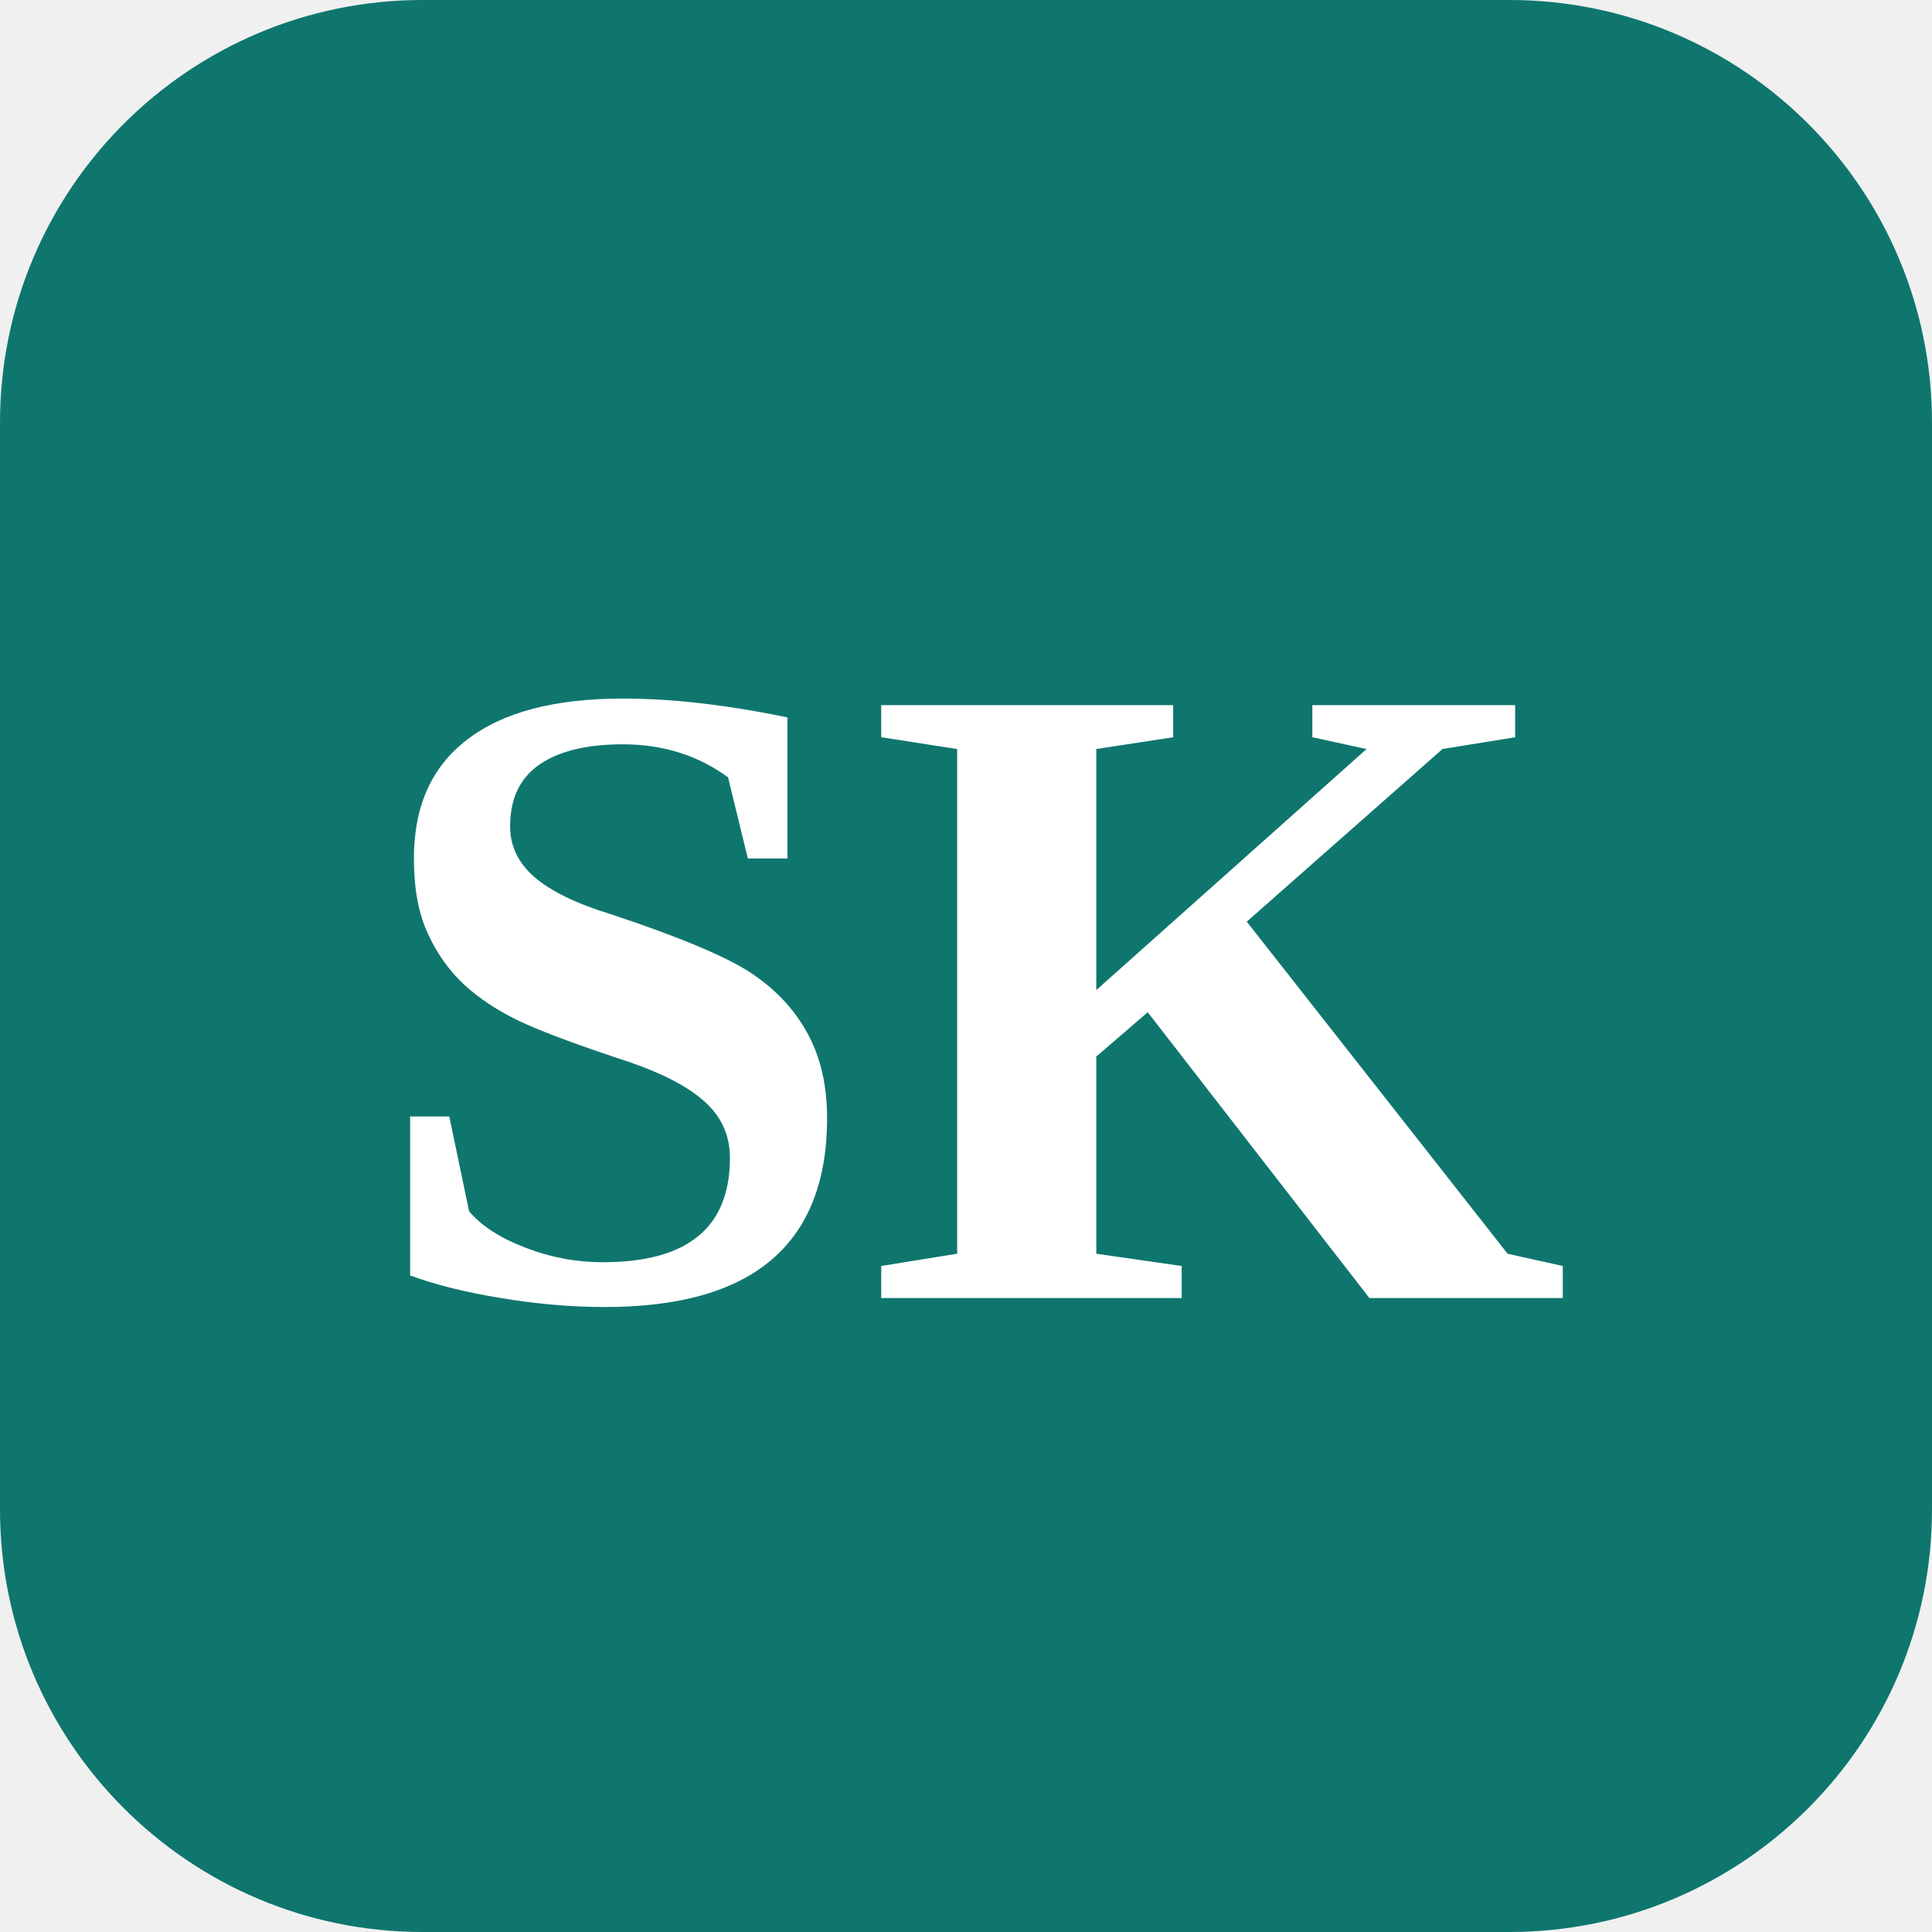
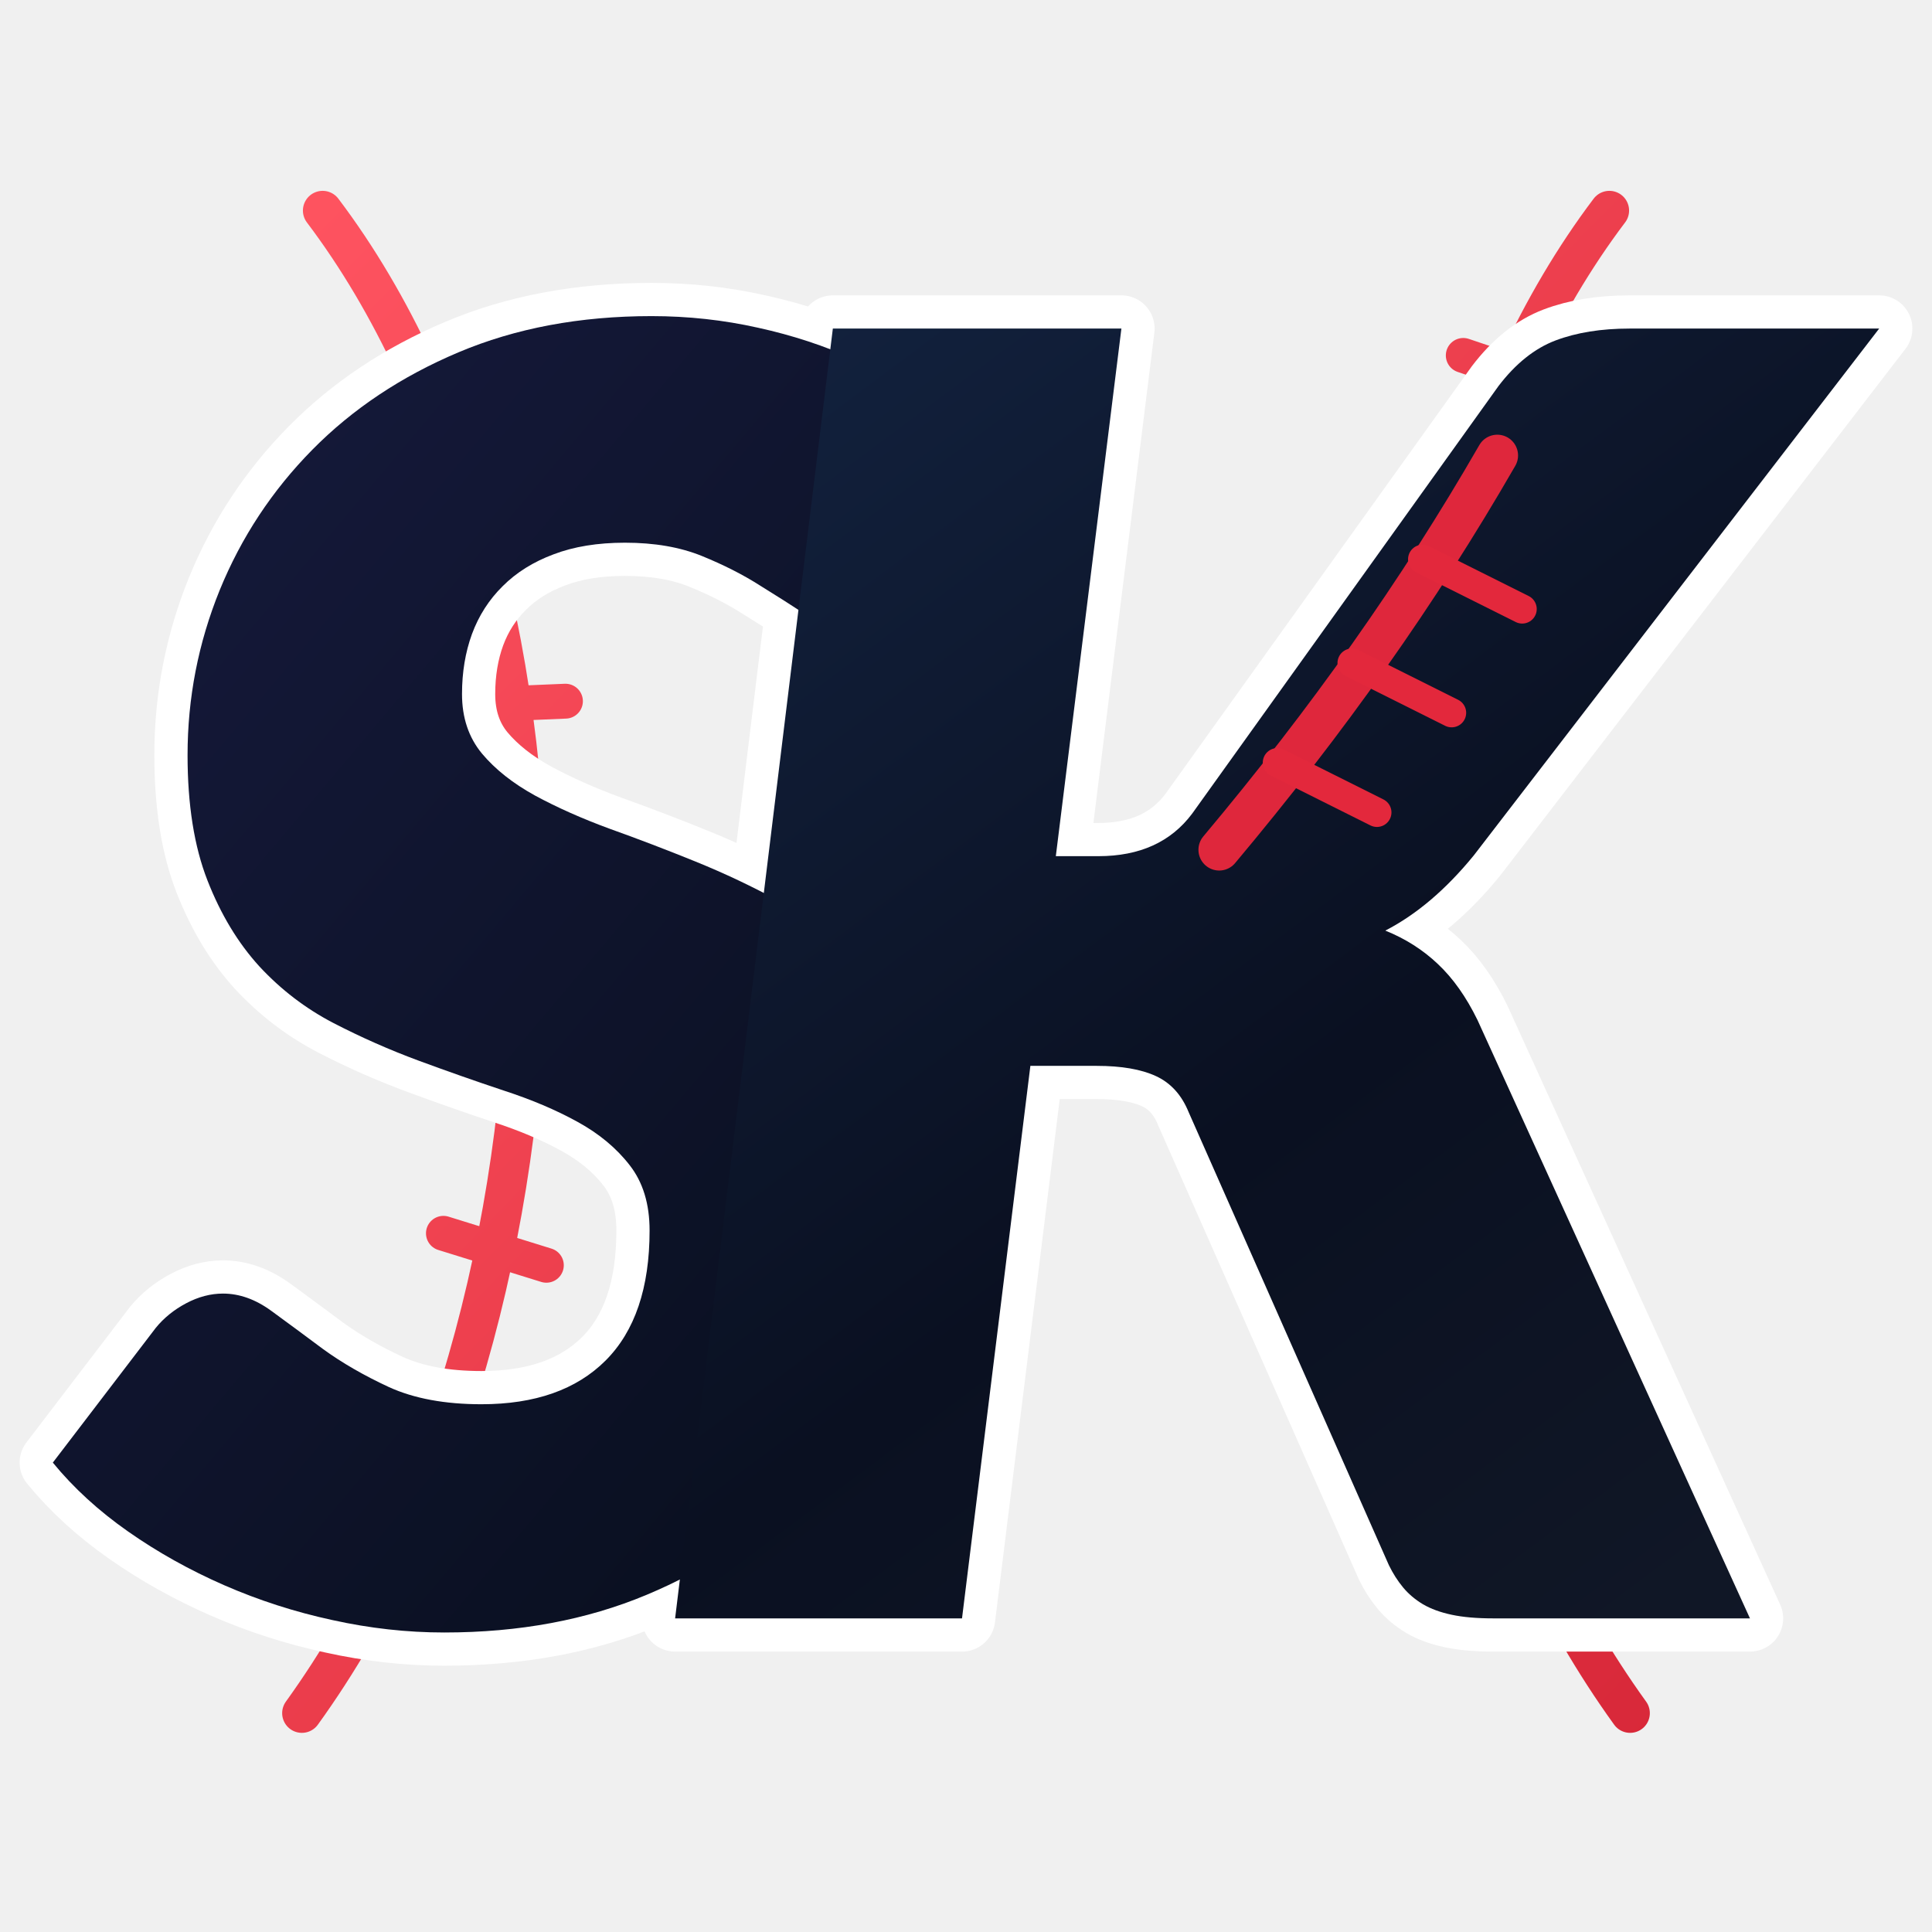
- <svg xmlns="http://www.w3.org/2000/svg" viewBox="0 0 64 64">
-   <rect width="64" height="64" rx="14" fill="#0f766e" />
-   <text x="32" y="43" text-anchor="middle" font-family="Georgia, 'Times New Roman', serif" font-size="30" font-weight="700" fill="#ffffff">SK</text>
+ <svg xmlns="http://www.w3.org/2000/svg" width="512" height="512" viewBox="0 0 512 512" fill="none">
+   <defs>
+     <linearGradient id="ink-s" x1="54" y1="92" x2="455" y2="430" gradientUnits="userSpaceOnUse">
+       <stop offset="0" stop-color="#161A3D" />
+       <stop offset="0.58" stop-color="#0A1021" />
+       <stop offset="1" stop-color="#111827" />
+     </linearGradient>
+     <linearGradient id="ink-k" x1="218" y1="103" x2="454" y2="419" gradientUnits="userSpaceOnUse">
+       <stop offset="0" stop-color="#12213D" />
+       <stop offset="0.55" stop-color="#0A1021" />
+       <stop offset="1" stop-color="#111827" />
+     </linearGradient>
+     <linearGradient id="seam" x1="84" y1="88" x2="434" y2="431" gradientUnits="userSpaceOnUse">
+       <stop offset="0" stop-color="#FF4D5A" />
+       <stop offset="1" stop-color="#D82032" />
+     </linearGradient>
+   </defs>
+   <g id="favicon-tight-fit" transform="translate(256 256) scale(1.10) translate(-256 -256)">
+     <g id="baseball-seam" stroke="url(#seam)" stroke-linecap="round" stroke-linejoin="round" opacity="0.96">
+       <path d="M 101 74 C 169 164 166 339 96 436" stroke-width="9.5" />
+       <path d="M 411 74 C 343 164 346 339 416 436" stroke-width="9.5" />
+       <g stroke-width="8.4">
+         <path d="M 136.2 108.9 L 111.6 117.2" />
+         <path d="M 150.5 149.0 L 124.9 153.5" />
+         <path d="M 159.5 192.2 L 133.5 193.3" />
+         <path d="M 163.1 237.2 L 137.2 235.3" />
+         <path d="M 161.6 283.0 L 136.0 278.2" />
+         <path d="M 154.9 328.1 L 130.1 320.4" />
+         <path d="M 143.0 371.5 L 119.4 360.7" />
+         <path d="M 125.9 411.8 L 104.1 397.7" />
+         <path d="M 400.4 117.2 L 375.8 108.9" />
+         <path d="M 387.1 153.5 L 361.5 149.0" />
+         <path d="M 378.5 193.3 L 352.5 192.2" />
+         <path d="M 374.8 235.3 L 348.9 237.2" />
+         <path d="M 376.0 278.2 L 350.4 283.0" />
+         <path d="M 381.9 320.4 L 357.1 328.1" />
+         <path d="M 392.6 360.7 L 369.0 371.5" />
+         <path d="M 407.9 397.7 L 386.1 411.8" />
+       </g>
+     </g>
+     <g id="sk-monogram" stroke-linejoin="round" stroke-linecap="round">
+       <path d="M 243.36 164.69 Q 239.49 169.62 235.83 172.08 Q 232.23 174.48 227.16 174.48 Q 222.23 174.48 217.3 171.28 Q 212.43 168.08 206.3 164.29 Q 200.23 160.42 192.37 157.22 Q 184.5 154.02 173.84 154.02 Q 163.97 154.02 156.64 156.82 Q 149.31 159.55 144.38 164.49 Q 139.45 169.35 136.98 176.02 Q 134.58 182.61 134.58 190.48 Q 134.58 199.01 139.38 204.81 Q 144.18 210.54 152.18 214.94 Q 160.18 219.27 170.17 222.94 Q 180.24 226.54 190.77 230.81 Q 201.3 235.07 211.43 240.6 Q 221.56 246.14 229.56 254.47 Q 237.56 262.8 242.36 274.53 Q 247.16 286.26 247.16 302.66 Q 247.16 326.12 239.03 346.85 Q 230.96 367.51 215.83 382.98 Q 200.7 398.44 179.04 407.5 Q 157.38 416.57 130.31 416.57 Q 116.85 416.57 103.32 413.57 Q 89.79 410.64 77.26 405.17 Q 64.79 399.71 54.13 392.24 Q 43.47 384.77 36 375.64 L 60.8 343.18 Q 63.73 339.58 68.13 337.25 Q 72.53 334.92 76.99 334.92 Q 82.92 334.92 88.59 339.05 Q 94.26 343.18 101.05 348.25 Q 107.92 353.25 116.98 357.45 Q 126.05 361.58 139.25 361.58 Q 158.64 361.58 169.17 351.05 Q 179.77 340.45 179.77 319.72 Q 179.77 310.12 174.97 303.99 Q 170.17 297.79 162.38 293.53 Q 154.64 289.26 144.58 285.99 Q 134.58 282.66 124.12 278.8 Q 113.65 274.93 103.59 269.73 Q 93.59 264.53 85.79 256.13 Q 78.06 247.67 73.26 235.4 Q 68.46 223.14 68.46 205.21 Q 68.46 184.55 76.19 165.48 Q 83.99 146.36 98.52 131.62 Q 113.05 116.89 133.71 108.16 Q 154.38 99.43 180.24 99.43 Q 193.44 99.43 205.9 102.23 Q 218.36 104.96 229.23 109.9 Q 240.16 114.76 249.09 121.49 Q 258.09 128.23 264.22 136.09 L 243.36 164.69 Z" fill="#FFFFFF" stroke="#FFFFFF" stroke-width="16" />
+       <path d="M 277.64 229.54 L 287.9 229.54 Q 302.83 229.54 310.5 219.27 L 384.28 116.29 Q 390.48 108.16 398.02 105.3 Q 405.61 102.43 415.88 102.43 L 476 102.43 L 378.35 229.34 Q 368.29 241.67 357.02 247.47 Q 364.29 250.4 369.69 255.53 Q 375.15 260.67 379.22 269 L 444.87 413.17 L 383.02 413.17 Q 377.09 413.17 373.02 412.3 Q 368.95 411.44 366.09 409.77 Q 363.22 408.04 361.29 405.7 Q 359.36 403.37 357.89 400.37 L 309.63 291.19 Q 307.1 284.99 301.77 282.53 Q 296.44 280.06 287.5 280.06 L 271.51 280.06 L 255.04 413.17 L 185.92 413.17 L 223.92 102.43 L 293.44 102.43 L 277.64 229.54 Z" fill="#FFFFFF" stroke="#FFFFFF" stroke-width="16" />
+       <path d="M 243.36 164.69 Q 239.49 169.62 235.83 172.08 Q 232.23 174.48 227.16 174.48 Q 222.23 174.48 217.3 171.28 Q 212.43 168.08 206.3 164.29 Q 200.23 160.42 192.37 157.22 Q 184.5 154.02 173.84 154.02 Q 163.97 154.02 156.64 156.82 Q 149.31 159.55 144.38 164.49 Q 139.45 169.35 136.98 176.02 Q 134.58 182.61 134.58 190.48 Q 134.58 199.01 139.38 204.81 Q 144.18 210.54 152.18 214.94 Q 160.18 219.27 170.17 222.94 Q 180.24 226.54 190.77 230.81 Q 201.3 235.07 211.43 240.6 Q 221.56 246.14 229.56 254.47 Q 237.56 262.8 242.36 274.53 Q 247.16 286.26 247.16 302.66 Q 247.16 326.12 239.03 346.85 Q 230.96 367.51 215.83 382.98 Q 200.7 398.44 179.04 407.5 Q 157.38 416.57 130.31 416.57 Q 116.85 416.57 103.32 413.57 Q 89.79 410.64 77.26 405.17 Q 64.79 399.71 54.13 392.24 Q 43.47 384.77 36 375.64 L 60.8 343.18 Q 63.73 339.58 68.13 337.25 Q 72.53 334.92 76.99 334.92 Q 82.92 334.92 88.59 339.05 Q 94.26 343.18 101.05 348.25 Q 107.92 353.25 116.98 357.45 Q 126.05 361.58 139.25 361.58 Q 158.64 361.58 169.17 351.05 Q 179.77 340.45 179.77 319.72 Q 179.77 310.12 174.97 303.99 Q 170.17 297.79 162.38 293.53 Q 154.64 289.26 144.58 285.99 Q 134.58 282.66 124.12 278.8 Q 113.65 274.93 103.59 269.73 Q 93.59 264.53 85.79 256.13 Q 78.06 247.67 73.26 235.4 Q 68.46 223.14 68.46 205.21 Q 68.46 184.55 76.19 165.48 Q 83.99 146.36 98.52 131.62 Q 113.05 116.89 133.71 108.16 Q 154.38 99.43 180.24 99.43 Q 193.44 99.43 205.9 102.23 Q 218.36 104.96 229.23 109.9 Q 240.16 114.76 249.09 121.49 Q 258.09 128.23 264.22 136.09 L 243.36 164.69 Z" fill="url(#ink-s)" />
+       <path d="M 277.64 229.54 L 287.9 229.54 Q 302.83 229.54 310.5 219.27 L 384.28 116.29 Q 390.48 108.16 398.02 105.3 Q 405.61 102.43 415.88 102.43 L 476 102.43 L 378.35 229.34 Q 368.29 241.67 357.02 247.47 Q 364.29 250.4 369.69 255.53 Q 375.15 260.67 379.22 269 L 444.87 413.17 L 383.02 413.17 Q 377.09 413.17 373.02 412.3 Q 368.95 411.44 366.09 409.77 Q 363.22 408.04 361.29 405.7 Q 359.36 403.37 357.89 400.37 L 309.63 291.19 Q 307.1 284.99 301.77 282.53 Q 296.44 280.06 287.5 280.06 L 271.51 280.06 L 255.04 413.17 L 185.92 413.17 L 223.92 102.43 L 293.44 102.43 L 277.64 229.54 Z" fill="url(#ink-k)" />
+     </g>
+     <g id="k-stitch-accent" stroke="#E3283C" stroke-linecap="round" stroke-linejoin="round">
+       <path d="M 384 133 C 365 166 343 197 317 228" stroke-width="10" opacity="0.98" />
+       <path d="M 366 158 L 390 170" stroke-width="7" />
+       <path d="M 349 183 L 373 195" stroke-width="7" />
+       <path d="M 331 207 L 355 219" stroke-width="7" />
+     </g>
+   </g>
</svg>
